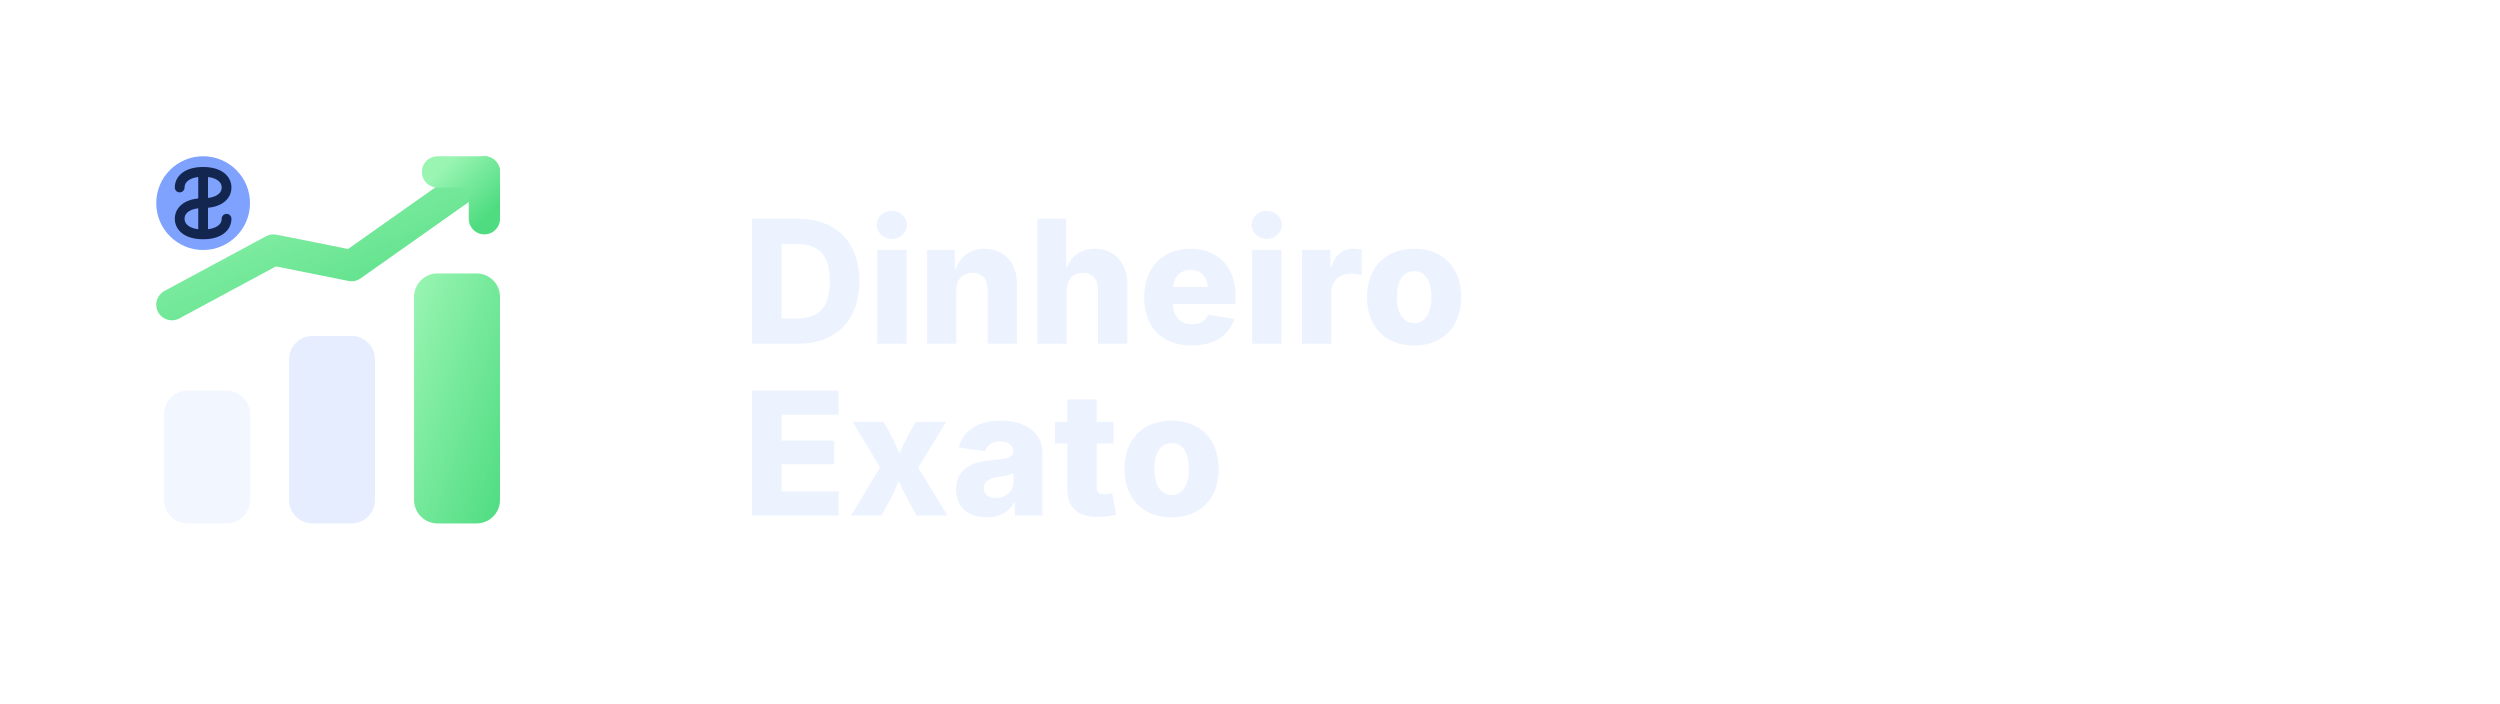
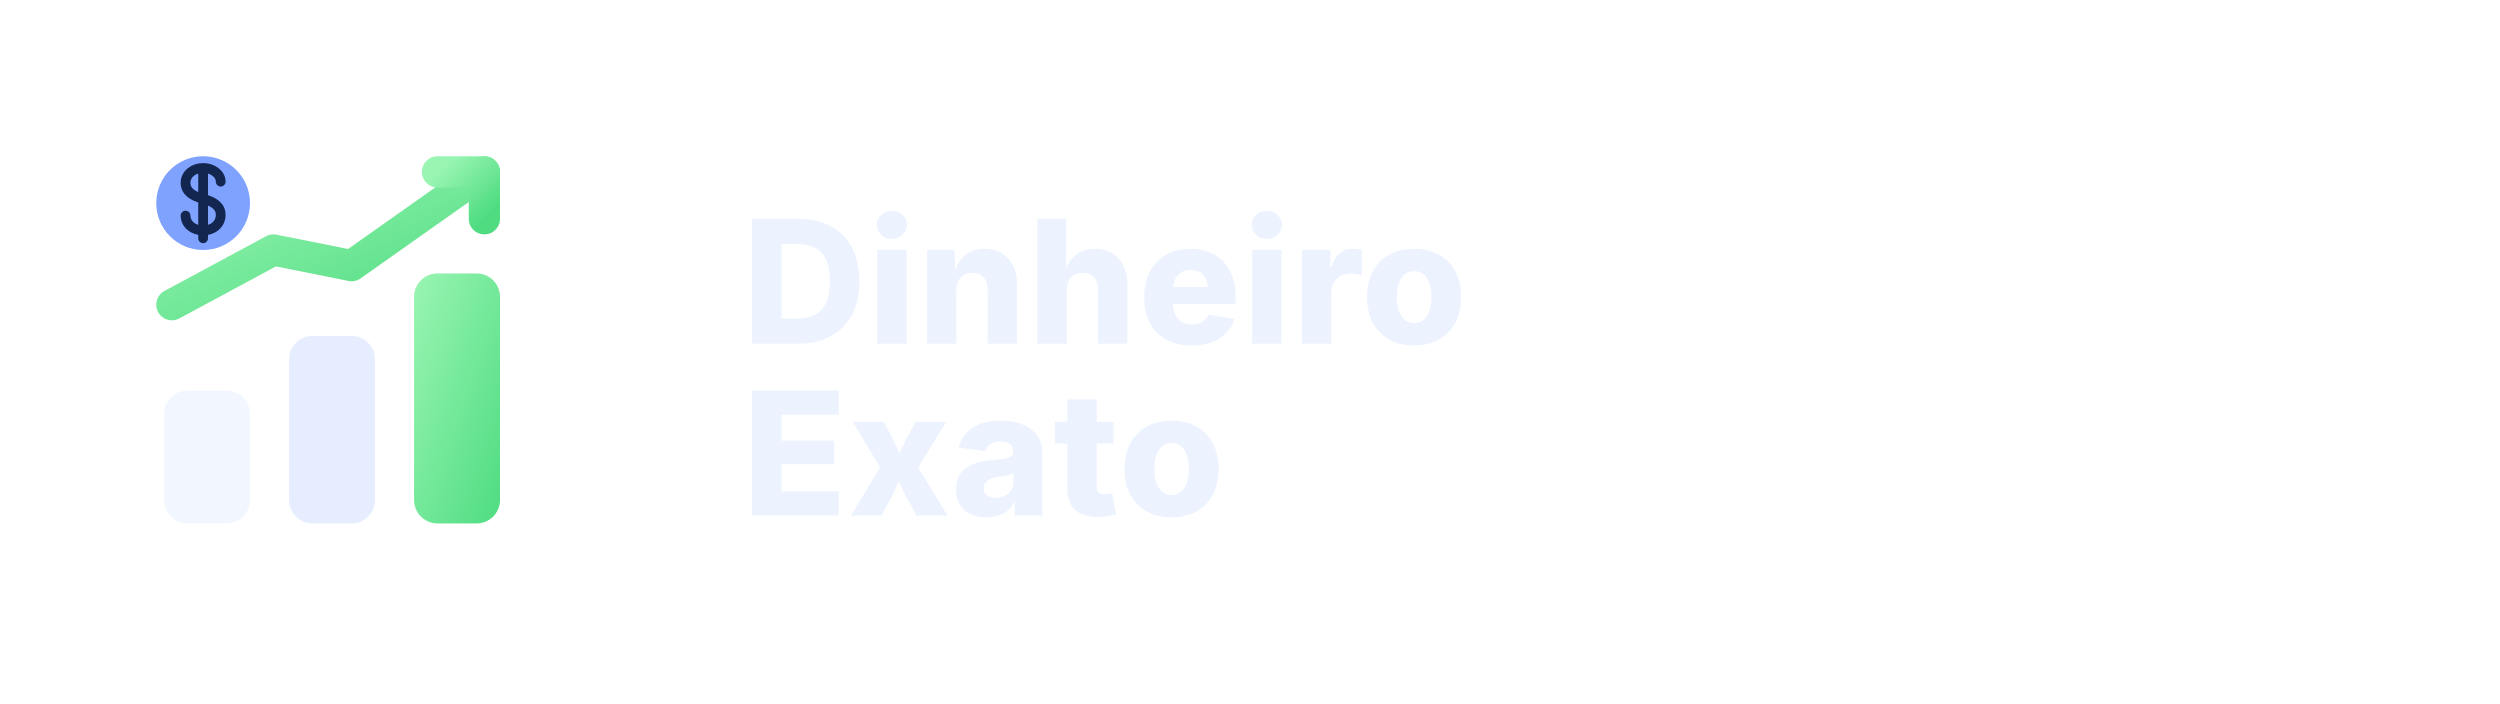
<svg xmlns="http://www.w3.org/2000/svg" width="640" height="180" viewBox="0 0 640 180" fill="none" role="img" aria-labelledby="title desc">
  <defs>
    <linearGradient id="deAccentDark" x1="0" y1="0" x2="1" y2="1">
      <stop stop-color="#9AF5B3" />
      <stop offset="1" stop-color="#4FDC81" />
    </linearGradient>
  </defs>
  <g transform="translate(34 34)">
    <rect x="8" y="66" width="22" height="34" rx="6" fill="#F2F6FF" />
    <rect x="40" y="52" width="22" height="48" rx="6" fill="#E5EDFF" />
    <rect x="72" y="36" width="22" height="64" rx="6" fill="url(#deAccentDark)" />
    <path d="M10 44L36 30L56 34L90 10" stroke="url(#deAccentDark)" stroke-width="8" stroke-linecap="round" stroke-linejoin="round" />
    <path d="M78 10H90V22" stroke="url(#deAccentDark)" stroke-width="8" stroke-linecap="round" stroke-linejoin="round" />
    <circle cx="18" cy="18" r="12" fill="#7FA2FF" />
-     <path d="M18 10V26M12 14C12 11.8 14 10 18 10C22 10 24 11.8 24 14C24 16.2 22 18 18 18C14 18 12 19.8 12 22C12 24.2 14 26 18 26C22 26 24 24.2 24 22" stroke="#13264F" stroke-width="2.5" stroke-linecap="round" />
+     <path d="M18 9V27M22.5 12.5C22.5 10.6 20.5 9 18 9C15.5 9 13.5 10.6 13.5 12.8C13.5 15 15.3 16.2 18 16.9C20.7 17.6 22.5 18.8 22.5 21C22.5 23.4 20.5 25 18 25C15.5 25 13.5 23.4 13.5 21.2" stroke="#13264F" stroke-width="2.5" stroke-linecap="round" stroke-linejoin="round" />
  </g>
  <g fill="#ECF3FF">
    <text x="190" y="88" font-family="Inter, Segoe UI, Arial, sans-serif" font-size="44" font-weight="800" letter-spacing="0.3">Dinheiro</text>
    <text x="190" y="132" font-family="Inter, Segoe UI, Arial, sans-serif" font-size="44" font-weight="800" letter-spacing="0.3">Exato</text>
  </g>
</svg>
